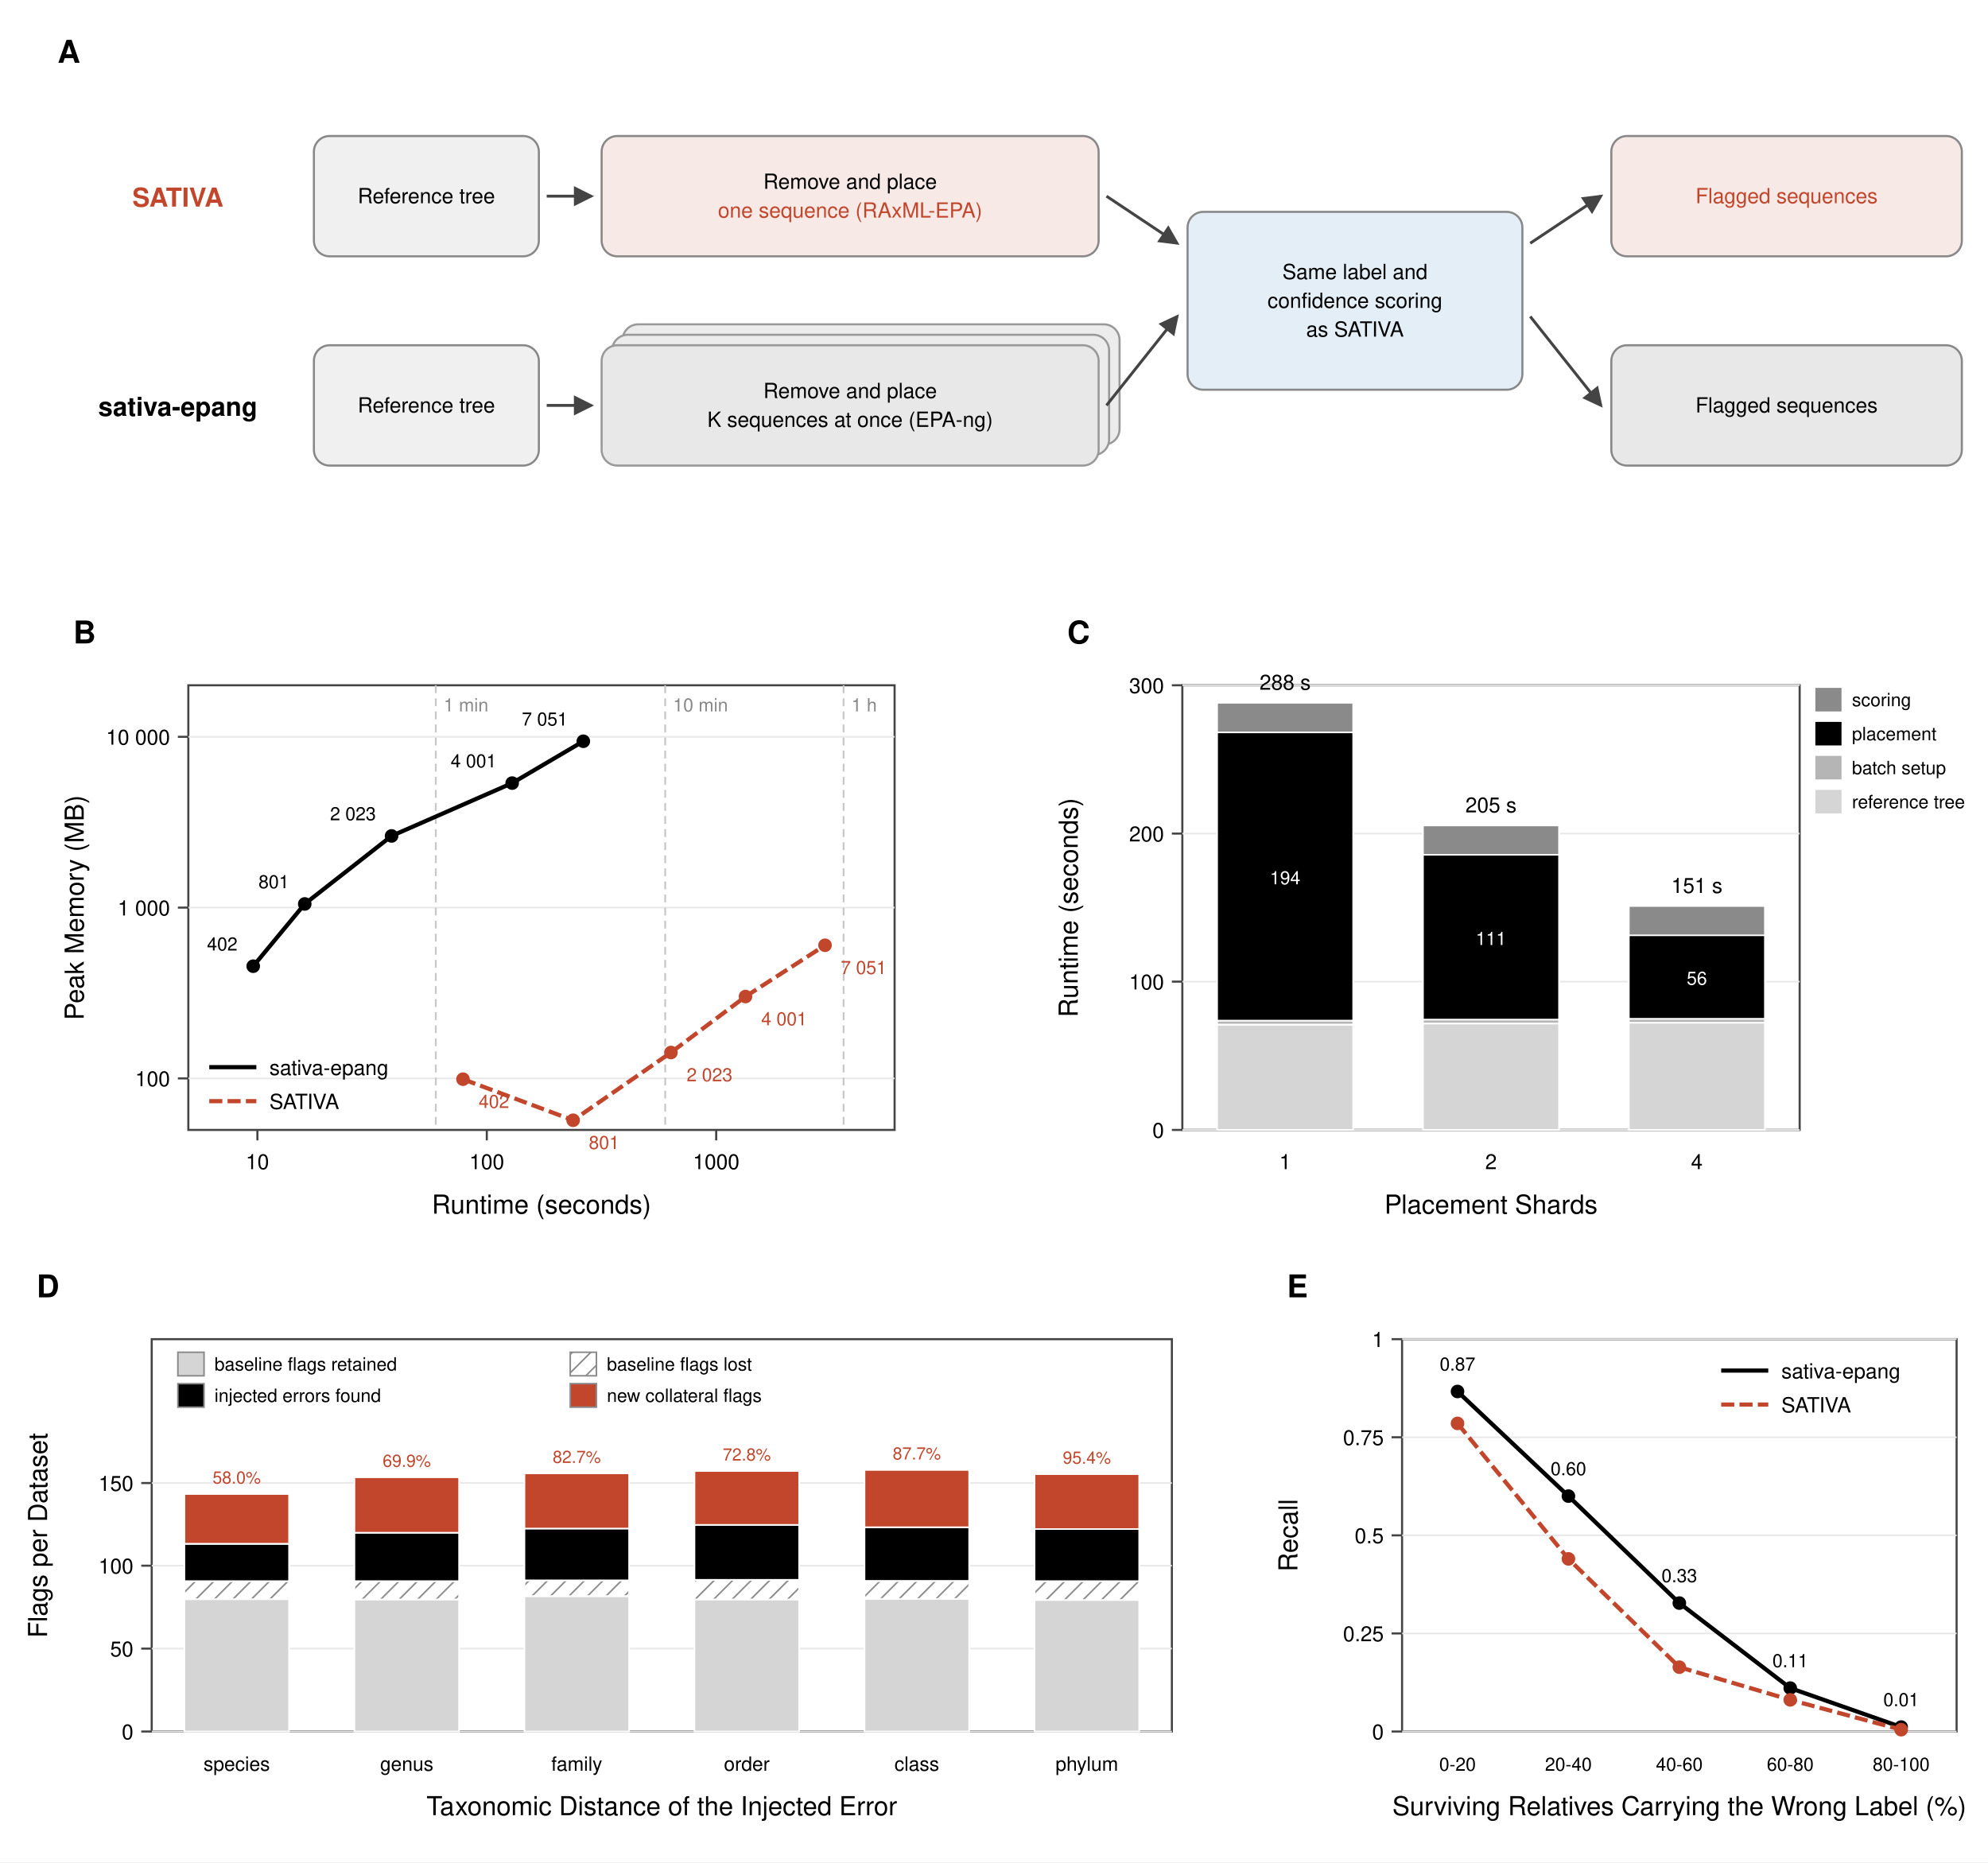
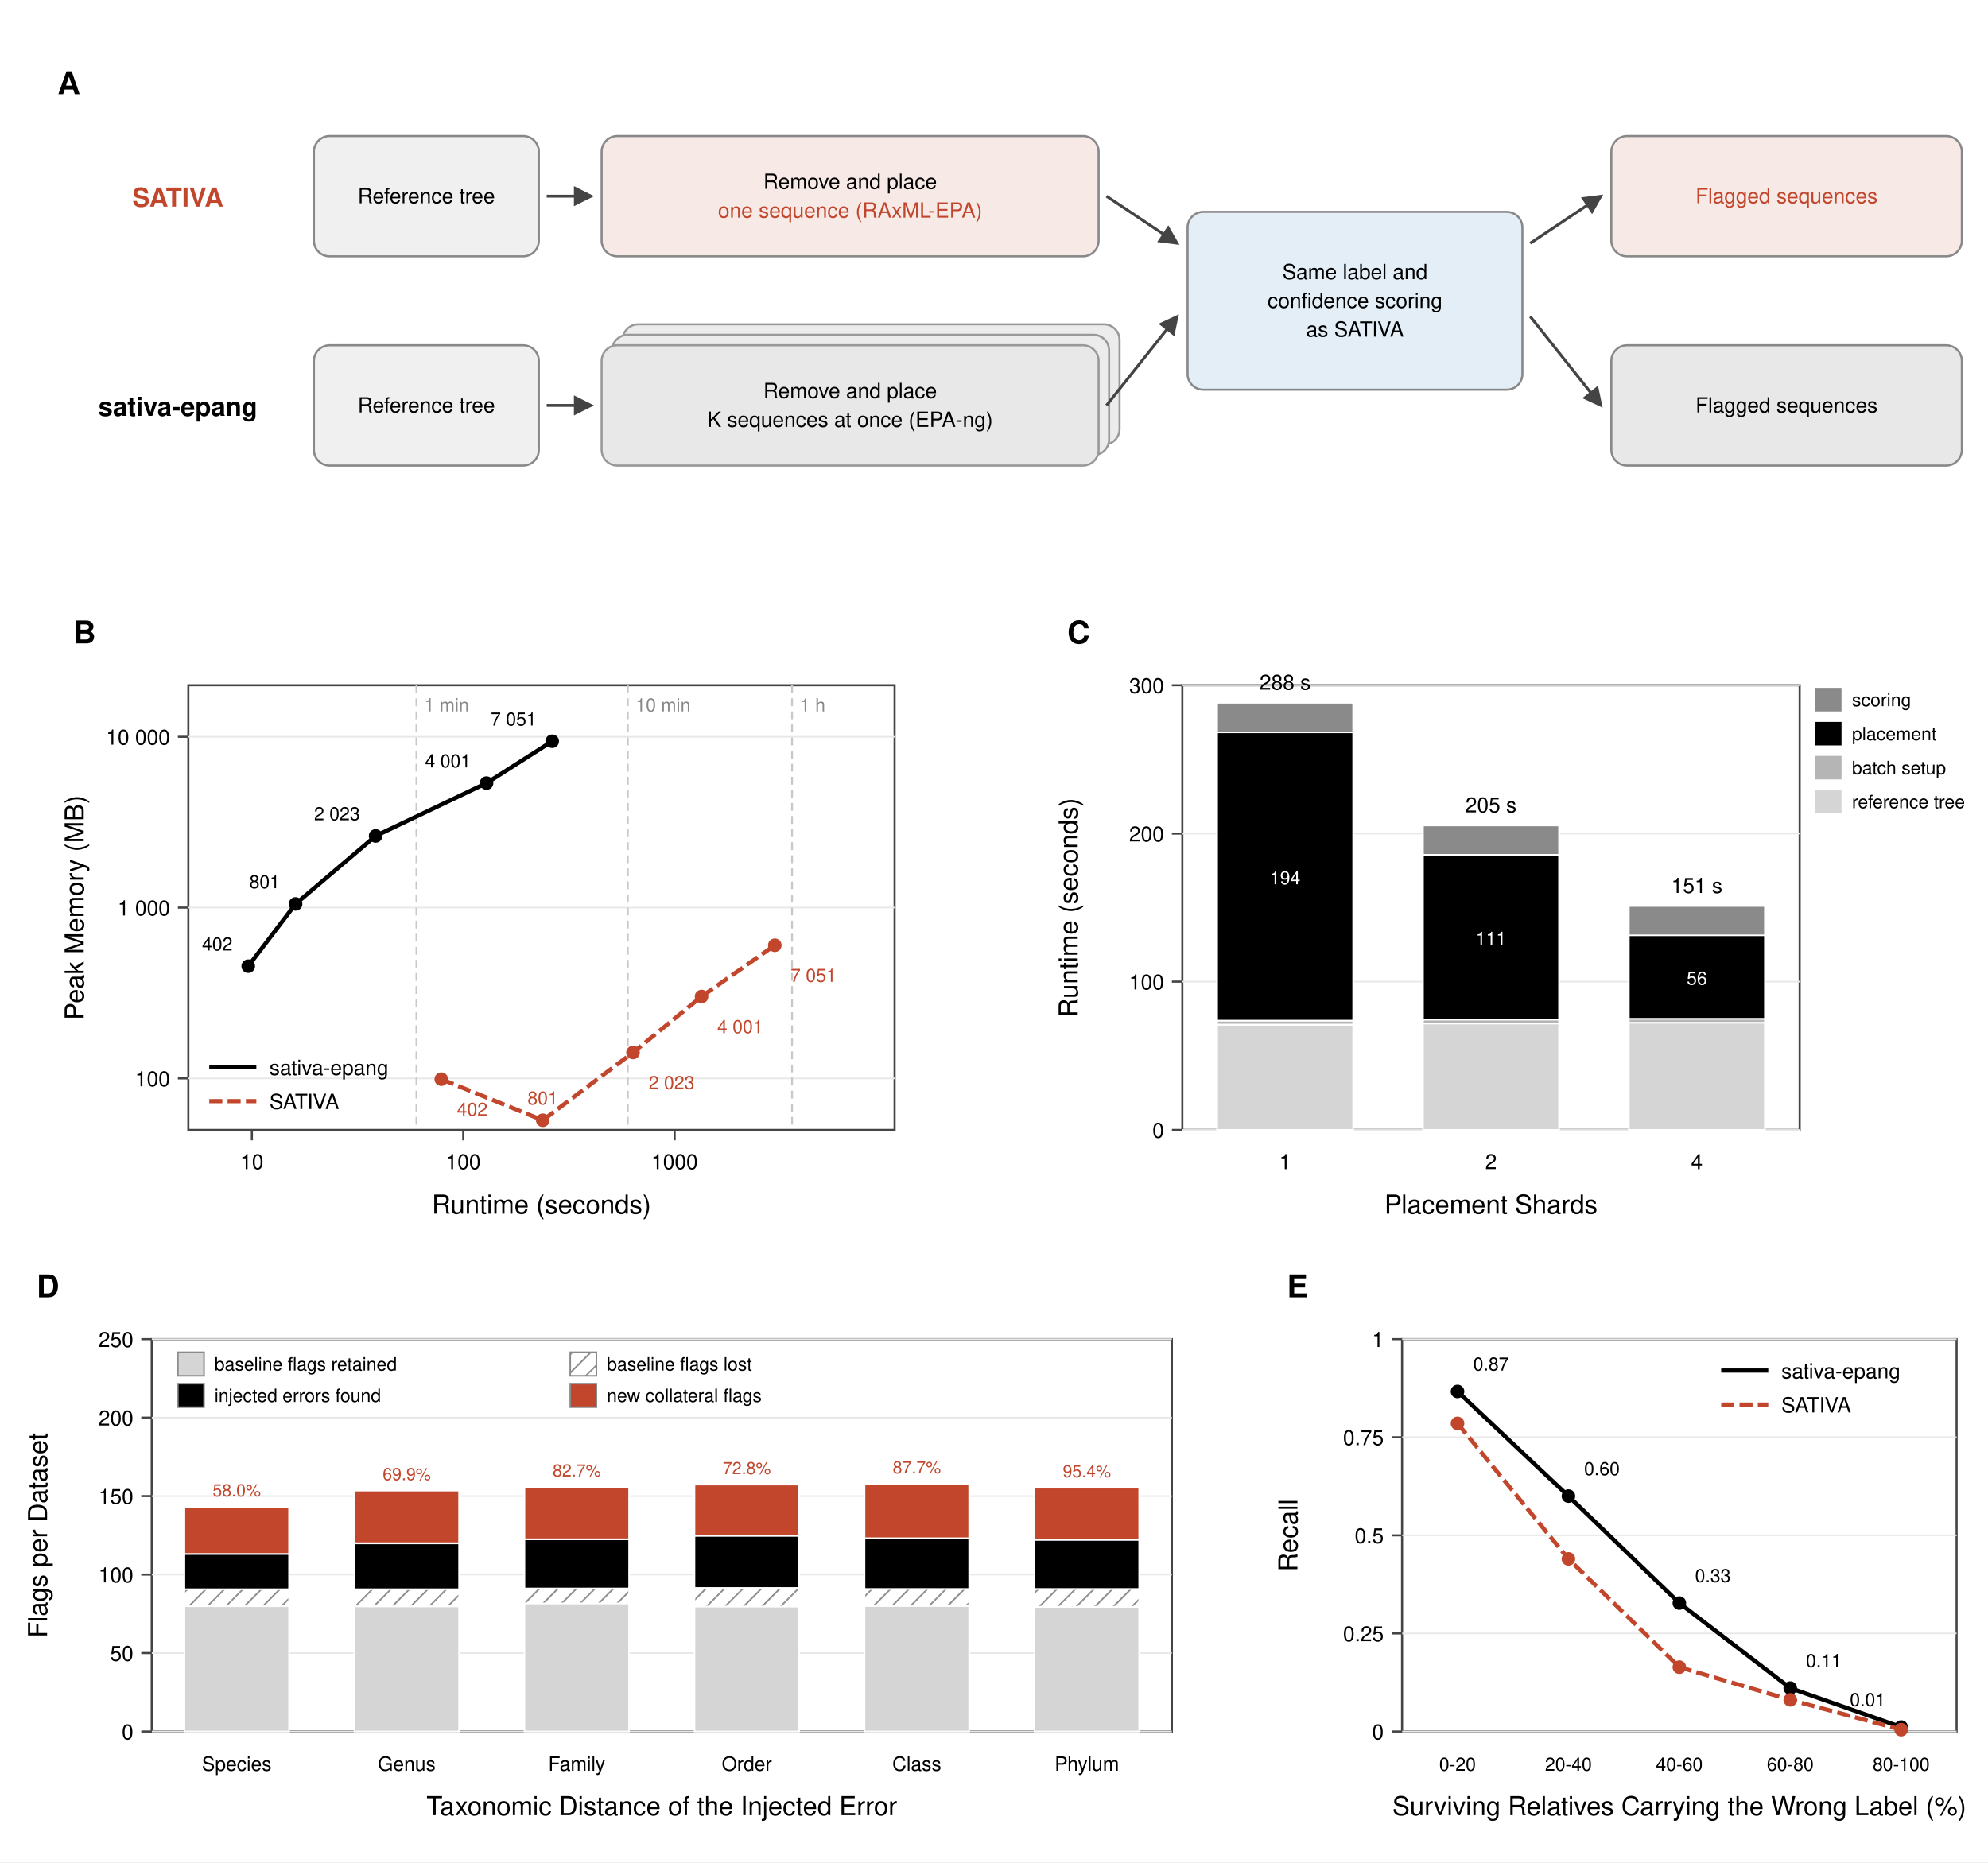
<svg xmlns="http://www.w3.org/2000/svg" width="760" height="712" viewBox="0 0 760 712" font-family="Helvetica,Arial,sans-serif">
  <rect width="760" height="712" fill="#fff" />
  <defs>
    <marker id="head" markerWidth="7" markerHeight="7" refX="6" refY="3.5" orient="auto">
      <path d="M0,0 L7,3.5 L0,7 z" fill="#444" />
    </marker>
  </defs>
-   <text x="22.0" y="24.0" font-size="12" fill="#000" font-weight="bold" text-anchor="start">A</text>
+   <text x="22.0" y="36.0" font-size="12" fill="#000" font-weight="bold" text-anchor="start">A</text>
  <text x="68.0" y="79.0" font-size="10" fill="#c1462c" font-weight="bold" text-anchor="middle">SATIVA</text>
  <text x="68.0" y="159.0" font-size="10" fill="#000000" font-weight="bold" text-anchor="middle">sativa-epang</text>
  <rect x="120" y="52" width="86" height="46" rx="6" fill="#f0f0f0" stroke="#888" stroke-width="0.8" />
  <text x="163.0" y="77.7" font-size="8" fill="#000" font-weight="normal" text-anchor="middle">Reference tree</text>
  <rect x="120" y="132" width="86" height="46" rx="6" fill="#f0f0f0" stroke="#888" stroke-width="0.8" />
  <text x="163.0" y="157.7" font-size="8" fill="#000" font-weight="normal" text-anchor="middle">Reference tree</text>
  <rect x="230" y="52" width="190" height="46" rx="6" fill="#f7e9e6" stroke="#888" stroke-width="0.8" />
  <text x="325.0" y="72.2" font-size="8" fill="#000" font-weight="normal" text-anchor="middle">Remove and place</text>
  <text x="325.0" y="83.2" font-size="8" fill="#c1462c" font-weight="normal" text-anchor="middle">one sequence (RAxML-EPA)</text>
  <rect x="238" y="124" width="190" height="46" rx="6" fill="#ececec" stroke="#999" stroke-width="0.8" />
  <rect x="234" y="128" width="190" height="46" rx="6" fill="#ececec" stroke="#999" stroke-width="0.8" />
  <rect x="230" y="132" width="190" height="46" rx="6" fill="#e8e8e8" stroke="#999" stroke-width="0.8" />
  <text x="325.0" y="152.2" font-size="8" fill="#000" font-weight="normal" text-anchor="middle">Remove and place</text>
  <text x="325.0" y="163.2" font-size="8" fill="#000000" font-weight="normal" text-anchor="middle">K sequences at once (EPA-ng)</text>
  <rect x="454" y="81.0" width="128" height="68" rx="6" fill="#e3eef7" stroke="#888" stroke-width="0.8" />
  <text x="518.0" y="106.7" font-size="8" fill="#000" font-weight="normal" text-anchor="middle">Same label and</text>
  <text x="518.0" y="117.7" font-size="8" fill="#000" font-weight="normal" text-anchor="middle">confidence scoring</text>
  <text x="518.0" y="128.7" font-size="8" fill="#000" font-weight="normal" text-anchor="middle">as SATIVA</text>
  <rect x="616" y="52" width="134" height="46" rx="6" fill="#f7e9e6" stroke="#888" stroke-width="0.8" />
  <text x="683.0" y="77.7" font-size="8" fill="#c1462c" font-weight="normal" text-anchor="middle">Flagged sequences</text>
  <rect x="616" y="132" width="134" height="46" rx="6" fill="#e8e8e8" stroke="#888" stroke-width="0.8" />
  <text x="683.0" y="157.7" font-size="8" fill="#000000" font-weight="normal" text-anchor="middle">Flagged sequences</text>
  <line x1="209.0" y1="75.0" x2="226.0" y2="75.0" stroke="#444" stroke-width="1.1" marker-end="url(#head)" />
  <line x1="423.0" y1="75.0" x2="450.0" y2="93.0" stroke="#444" stroke-width="1.1" marker-end="url(#head)" />
  <line x1="585.0" y1="93.0" x2="612.0" y2="75.0" stroke="#444" stroke-width="1.1" marker-end="url(#head)" />
  <line x1="209.0" y1="155.0" x2="226.0" y2="155.0" stroke="#444" stroke-width="1.1" marker-end="url(#head)" />
  <line x1="423.0" y1="155.0" x2="450.0" y2="121.0" stroke="#444" stroke-width="1.1" marker-end="url(#head)" />
  <line x1="585.0" y1="121.0" x2="612.0" y2="155.0" stroke="#444" stroke-width="1.1" marker-end="url(#head)" />
  <rect x="72" y="262" width="270" height="170" fill="none" stroke="#444" stroke-width="0.8" />
  <text x="28.0" y="246.0" font-size="12" fill="#000" font-weight="bold" text-anchor="start">B</text>
  <text x="207.0" y="464.0" font-size="10" fill="#000" font-weight="normal" text-anchor="middle">Runtime (seconds)</text>
  <text x="32.0" y="347.0" font-size="10" fill="#000" font-weight="normal" text-anchor="middle" transform="rotate(-90 32.0 347.0)">Peak Memory (MB)</text>
-   <line x1="98.4" y1="432" x2="98.4" y2="436" stroke="#444" stroke-width="0.8" />
-   <text x="98.4" y="447.0" font-size="8" fill="#000" font-weight="normal" text-anchor="middle">10</text>
-   <line x1="186.1" y1="432" x2="186.1" y2="436" stroke="#444" stroke-width="0.8" />
-   <text x="186.1" y="447.0" font-size="8" fill="#000" font-weight="normal" text-anchor="middle">100</text>
-   <line x1="273.8" y1="432" x2="273.8" y2="436" stroke="#444" stroke-width="0.8" />
-   <text x="273.8" y="447.0" font-size="8" fill="#000" font-weight="normal" text-anchor="middle">1000</text>
+   <line x1="96.3" y1="432" x2="96.3" y2="436" stroke="#444" stroke-width="0.8" />
+   <text x="96.3" y="447.0" font-size="8" fill="#000" font-weight="normal" text-anchor="middle">10</text>
+   <line x1="177.1" y1="432" x2="177.1" y2="436" stroke="#444" stroke-width="0.8" />
+   <text x="177.1" y="447.0" font-size="8" fill="#000" font-weight="normal" text-anchor="middle">100</text>
+   <line x1="257.9" y1="432" x2="257.9" y2="436" stroke="#444" stroke-width="0.8" />
+   <text x="257.9" y="447.0" font-size="8" fill="#000" font-weight="normal" text-anchor="middle">1000</text>
  <line x1="72" y1="412.3" x2="342" y2="412.3" stroke="#e8e8e8" stroke-width="0.6" />
  <line x1="68" y1="412.3" x2="72" y2="412.3" stroke="#444" stroke-width="0.8" />
  <text x="65.0" y="415.3" font-size="8" fill="#000" font-weight="normal" text-anchor="end">100</text>
  <line x1="72" y1="347.0" x2="342" y2="347.0" stroke="#e8e8e8" stroke-width="0.6" />
  <line x1="68" y1="347.0" x2="72" y2="347.0" stroke="#444" stroke-width="0.8" />
  <text x="65.0" y="350.0" font-size="8" fill="#000" font-weight="normal" text-anchor="end">1 000</text>
  <line x1="72" y1="281.7" x2="342" y2="281.7" stroke="#e8e8e8" stroke-width="0.6" />
  <line x1="68" y1="281.7" x2="72" y2="281.7" stroke="#444" stroke-width="0.8" />
  <text x="65.0" y="284.7" font-size="8" fill="#000" font-weight="normal" text-anchor="end">10 000</text>
-   <line x1="166.6" y1="262" x2="166.6" y2="432" stroke="#c8c8c8" stroke-width="0.7" stroke-dasharray="3 2" />
-   <text x="169.6" y="272.0" font-size="7" fill="#888" font-weight="normal" text-anchor="start">1 min</text>
-   <line x1="254.3" y1="262" x2="254.3" y2="432" stroke="#c8c8c8" stroke-width="0.7" stroke-dasharray="3 2" />
-   <text x="257.3" y="272.0" font-size="7" fill="#888" font-weight="normal" text-anchor="start">10 min</text>
-   <line x1="322.5" y1="262" x2="322.5" y2="432" stroke="#c8c8c8" stroke-width="0.7" stroke-dasharray="3 2" />
-   <text x="325.5" y="272.0" font-size="7" fill="#888" font-weight="normal" text-anchor="start">1 h</text>
-   <path d="M177.0,412.6 L219.1,428.3 L256.5,402.4 L285.0,381.0 L315.4,361.4" fill="none" stroke="#c1462c" stroke-width="1.6" stroke-dasharray="5 2" />
-   <circle cx="177.0" cy="412.6" r="2.6" fill="#c1462c" />
-   <circle cx="219.1" cy="428.3" r="2.6" fill="#c1462c" />
-   <circle cx="256.5" cy="402.4" r="2.6" fill="#c1462c" />
-   <circle cx="285.0" cy="381.0" r="2.6" fill="#c1462c" />
-   <circle cx="315.4" cy="361.4" r="2.6" fill="#c1462c" />
-   <path d="M96.8,369.4 L116.5,345.6 L149.7,319.6 L195.8,299.4 L223.0,283.4" fill="none" stroke="#000000" stroke-width="1.6" />
-   <circle cx="96.8" cy="369.4" r="2.6" fill="#000000" />
-   <circle cx="116.5" cy="345.6" r="2.6" fill="#000000" />
-   <circle cx="149.7" cy="319.6" r="2.6" fill="#000000" />
-   <circle cx="195.8" cy="299.4" r="2.6" fill="#000000" />
-   <circle cx="223.0" cy="283.4" r="2.6" fill="#000000" />
-   <text x="90.8" y="363.4" font-size="7" fill="#000000" font-weight="normal" text-anchor="end">402</text>
-   <text x="110.5" y="339.6" font-size="7" fill="#000000" font-weight="normal" text-anchor="end">801</text>
-   <text x="143.7" y="313.6" font-size="7" fill="#000000" font-weight="normal" text-anchor="end">2 023</text>
-   <text x="189.8" y="293.4" font-size="7" fill="#000000" font-weight="normal" text-anchor="end">4 001</text>
-   <text x="217.0" y="277.4" font-size="7" fill="#000000" font-weight="normal" text-anchor="end">7 051</text>
-   <text x="183.0" y="423.6" font-size="7" fill="#c1462c" font-weight="normal" text-anchor="start">402</text>
-   <text x="225.1" y="439.3" font-size="7" fill="#c1462c" font-weight="normal" text-anchor="start">801</text>
-   <text x="262.5" y="413.4" font-size="7" fill="#c1462c" font-weight="normal" text-anchor="start">2 023</text>
-   <text x="291.0" y="392.0" font-size="7" fill="#c1462c" font-weight="normal" text-anchor="start">4 001</text>
-   <text x="321.4" y="372.4" font-size="7" fill="#c1462c" font-weight="normal" text-anchor="start">7 051</text>
+   <line x1="159.2" y1="262" x2="159.2" y2="432" stroke="#c8c8c8" stroke-width="0.7" stroke-dasharray="3 2" />
+   <text x="162.2" y="272.0" font-size="7" fill="#888" font-weight="normal" text-anchor="start">1 min</text>
+   <line x1="240.0" y1="262" x2="240.0" y2="432" stroke="#c8c8c8" stroke-width="0.7" stroke-dasharray="3 2" />
+   <text x="243.0" y="272.0" font-size="7" fill="#888" font-weight="normal" text-anchor="start">10 min</text>
+   <line x1="302.8" y1="262" x2="302.8" y2="432" stroke="#c8c8c8" stroke-width="0.7" stroke-dasharray="3 2" />
+   <text x="305.8" y="272.0" font-size="7" fill="#888" font-weight="normal" text-anchor="start">1 h</text>
+   <path d="M168.7,412.6 L207.5,428.3 L242.0,402.4 L268.2,381.0 L296.2,361.4" fill="none" stroke="#c1462c" stroke-width="1.6" stroke-dasharray="5 2" />
+   <circle cx="168.7" cy="412.6" r="2.6" fill="#c1462c" />
+   <circle cx="207.5" cy="428.3" r="2.6" fill="#c1462c" />
+   <circle cx="242.0" cy="402.4" r="2.6" fill="#c1462c" />
+   <circle cx="268.2" cy="381.0" r="2.6" fill="#c1462c" />
+   <circle cx="296.2" cy="361.4" r="2.6" fill="#c1462c" />
+   <path d="M94.9,369.4 L113.0,345.6 L143.6,319.6 L186.0,299.4 L211.1,283.4" fill="none" stroke="#000000" stroke-width="1.6" />
+   <circle cx="94.9" cy="369.4" r="2.6" fill="#000000" />
+   <circle cx="113.0" cy="345.6" r="2.6" fill="#000000" />
+   <circle cx="143.6" cy="319.6" r="2.6" fill="#000000" />
+   <circle cx="186.0" cy="299.4" r="2.6" fill="#000000" />
+   <circle cx="211.1" cy="283.4" r="2.6" fill="#000000" />
+   <text x="88.9" y="363.4" font-size="7" fill="#000000" font-weight="normal" text-anchor="end">402</text>
+   <text x="107.0" y="339.6" font-size="7" fill="#000000" font-weight="normal" text-anchor="end">801</text>
+   <text x="137.6" y="313.6" font-size="7" fill="#000000" font-weight="normal" text-anchor="end">2 023</text>
+   <text x="180.0" y="293.4" font-size="7" fill="#000000" font-weight="normal" text-anchor="end">4 001</text>
+   <text x="205.1" y="277.4" font-size="7" fill="#000000" font-weight="normal" text-anchor="end">7 051</text>
+   <text x="174.7" y="426.6" font-size="7" fill="#c1462c" font-weight="normal" text-anchor="start">402</text>
+   <text x="207.5" y="422.3" font-size="7" fill="#c1462c" font-weight="normal" text-anchor="middle">801</text>
+   <text x="248.0" y="416.4" font-size="7" fill="#c1462c" font-weight="normal" text-anchor="start">2 023</text>
+   <text x="274.2" y="395.0" font-size="7" fill="#c1462c" font-weight="normal" text-anchor="start">4 001</text>
+   <text x="302.2" y="375.4" font-size="7" fill="#c1462c" font-weight="normal" text-anchor="start">7 051</text>
  <line x1="80" y1="408" x2="98" y2="408" stroke="#000000" stroke-width="1.6" />
  <text x="103.0" y="411.0" font-size="8" fill="#000" font-weight="normal" text-anchor="start">sativa-epang</text>
  <line x1="80" y1="421" x2="98" y2="421" stroke="#c1462c" stroke-width="1.6" stroke-dasharray="5 2" />
  <text x="103.0" y="424.0" font-size="8" fill="#000" font-weight="normal" text-anchor="start">SATIVA</text>
  <rect x="452" y="262" width="236" height="170" fill="none" stroke="#444" stroke-width="0.8" />
  <text x="408.0" y="246.0" font-size="12" fill="#000" font-weight="bold" text-anchor="start">C</text>
  <text x="570.0" y="464.0" font-size="10" fill="#000" font-weight="normal" text-anchor="middle">Placement Shards</text>
  <text x="412.0" y="347.0" font-size="10" fill="#000" font-weight="normal" text-anchor="middle" transform="rotate(-90 412.0 347.0)">Runtime (seconds)</text>
  <line x1="452" y1="432.0" x2="688" y2="432.0" stroke="#e8e8e8" stroke-width="0.6" />
  <line x1="448" y1="432.0" x2="452" y2="432.0" stroke="#444" stroke-width="0.8" />
  <text x="445.0" y="435.0" font-size="8" fill="#000" font-weight="normal" text-anchor="end">0</text>
  <line x1="452" y1="375.3" x2="688" y2="375.3" stroke="#e8e8e8" stroke-width="0.6" />
  <line x1="448" y1="375.3" x2="452" y2="375.3" stroke="#444" stroke-width="0.8" />
  <text x="445.0" y="378.3" font-size="8" fill="#000" font-weight="normal" text-anchor="end">100</text>
  <line x1="452" y1="318.7" x2="688" y2="318.7" stroke="#e8e8e8" stroke-width="0.6" />
  <line x1="448" y1="318.7" x2="452" y2="318.7" stroke="#444" stroke-width="0.8" />
  <text x="445.0" y="321.7" font-size="8" fill="#000" font-weight="normal" text-anchor="end">200</text>
  <line x1="452" y1="262.0" x2="688" y2="262.0" stroke="#e8e8e8" stroke-width="0.6" />
  <line x1="448" y1="262.0" x2="452" y2="262.0" stroke="#444" stroke-width="0.8" />
  <text x="445.0" y="265.0" font-size="8" fill="#000" font-weight="normal" text-anchor="end">300</text>
  <rect x="465.3" y="391.8" width="52" height="40.2" fill="#d5d5d5" stroke="#fff" stroke-width="0.6" />
  <rect x="465.3" y="390.2" width="52" height="1.5" fill="#b5b5b5" stroke="#fff" stroke-width="0.6" />
  <rect x="465.3" y="280.0" width="52" height="110.2" fill="#000000" stroke="#fff" stroke-width="0.6" />
  <rect x="465.3" y="268.7" width="52" height="11.3" fill="#8a8a8a" stroke="#fff" stroke-width="0.6" />
  <text x="491.3" y="447.0" font-size="8" fill="#000" font-weight="normal" text-anchor="middle">1</text>
  <text x="491.3" y="263.7" font-size="8" fill="#000" font-weight="normal" text-anchor="middle">288 s</text>
  <text x="491.3" y="338.1" font-size="7" fill="#fff" font-weight="normal" text-anchor="middle">194</text>
  <rect x="544.0" y="391.3" width="52" height="40.7" fill="#d5d5d5" stroke="#fff" stroke-width="0.6" />
  <rect x="544.0" y="389.8" width="52" height="1.5" fill="#b5b5b5" stroke="#fff" stroke-width="0.6" />
  <rect x="544.0" y="326.8" width="52" height="63.0" fill="#000000" stroke="#fff" stroke-width="0.6" />
  <rect x="544.0" y="315.6" width="52" height="11.2" fill="#8a8a8a" stroke="#fff" stroke-width="0.6" />
  <text x="570.0" y="447.0" font-size="8" fill="#000" font-weight="normal" text-anchor="middle">2</text>
  <text x="570.0" y="310.6" font-size="8" fill="#000" font-weight="normal" text-anchor="middle">205 s</text>
  <text x="570.0" y="361.3" font-size="7" fill="#fff" font-weight="normal" text-anchor="middle">111</text>
  <rect x="622.7" y="391.0" width="52" height="41.0" fill="#d5d5d5" stroke="#fff" stroke-width="0.6" />
  <rect x="622.7" y="389.5" width="52" height="1.5" fill="#b5b5b5" stroke="#fff" stroke-width="0.6" />
  <rect x="622.7" y="357.5" width="52" height="32.0" fill="#000000" stroke="#fff" stroke-width="0.6" />
  <rect x="622.7" y="346.4" width="52" height="11.2" fill="#8a8a8a" stroke="#fff" stroke-width="0.6" />
  <text x="648.7" y="447.0" font-size="8" fill="#000" font-weight="normal" text-anchor="middle">4</text>
  <text x="648.7" y="341.4" font-size="8" fill="#000" font-weight="normal" text-anchor="middle">151 s</text>
  <text x="648.7" y="376.5" font-size="7" fill="#fff" font-weight="normal" text-anchor="middle">56</text>
  <rect x="694" y="263" width="10" height="9" fill="#8a8a8a" />
  <text x="708.0" y="270.0" font-size="7" fill="#000" font-weight="normal" text-anchor="start">scoring</text>
  <rect x="694" y="276" width="10" height="9" fill="#000000" />
  <text x="708.0" y="283.0" font-size="7" fill="#000" font-weight="normal" text-anchor="start">placement</text>
  <rect x="694" y="289" width="10" height="9" fill="#b5b5b5" />
  <text x="708.0" y="296.0" font-size="7" fill="#000" font-weight="normal" text-anchor="start">batch setup</text>
  <rect x="694" y="302" width="10" height="9" fill="#d5d5d5" />
  <text x="708.0" y="309.0" font-size="7" fill="#000" font-weight="normal" text-anchor="start">reference tree</text>
  <defs>
    <pattern id="hatch" width="5" height="5" patternUnits="userSpaceOnUse" patternTransform="rotate(45)">
      <line x1="0" y1="0" x2="0" y2="5" stroke="#888" stroke-width="1.2" />
    </pattern>
  </defs>
  <rect x="58" y="512" width="390" height="150" fill="none" stroke="#444" stroke-width="0.8" />
  <text x="14.0" y="496.0" font-size="12" fill="#000" font-weight="bold" text-anchor="start">D</text>
  <text x="253.0" y="694.0" font-size="10" fill="#000" font-weight="normal" text-anchor="middle">Taxonomic Distance of the Injected Error</text>
  <text x="18.0" y="587.0" font-size="10" fill="#000" font-weight="normal" text-anchor="middle" transform="rotate(-90 18.0 587.0)">Flags per Dataset</text>
  <line x1="58" y1="662.0" x2="448" y2="662.0" stroke="#e8e8e8" stroke-width="0.6" />
  <line x1="54" y1="662.0" x2="58" y2="662.0" stroke="#444" stroke-width="0.8" />
  <text x="51.0" y="665.0" font-size="8" fill="#000" font-weight="normal" text-anchor="end">0</text>
-   <line x1="58" y1="630.3" x2="448" y2="630.3" stroke="#e8e8e8" stroke-width="0.6" />
-   <line x1="54" y1="630.3" x2="58" y2="630.3" stroke="#444" stroke-width="0.8" />
-   <text x="51.0" y="633.3" font-size="8" fill="#000" font-weight="normal" text-anchor="end">50</text>
-   <line x1="58" y1="598.6" x2="448" y2="598.6" stroke="#e8e8e8" stroke-width="0.6" />
-   <line x1="54" y1="598.6" x2="58" y2="598.6" stroke="#444" stroke-width="0.8" />
-   <text x="51.0" y="601.6" font-size="8" fill="#000" font-weight="normal" text-anchor="end">100</text>
-   <line x1="58" y1="567.0" x2="448" y2="567.0" stroke="#e8e8e8" stroke-width="0.6" />
-   <line x1="54" y1="567.0" x2="58" y2="567.0" stroke="#444" stroke-width="0.8" />
-   <text x="51.0" y="570.0" font-size="8" fill="#000" font-weight="normal" text-anchor="end">150</text>
-   <rect x="70.5" y="611.4" width="40" height="50.6" fill="#d5d5d5" stroke="#fff" stroke-width="0.6" />
-   <rect x="70.5" y="604.5" width="40" height="6.9" fill="url(#hatch)" stroke="#fff" stroke-width="0.6" />
-   <rect x="70.5" y="590.3" width="40" height="14.2" fill="#000000" stroke="#fff" stroke-width="0.6" />
-   <rect x="70.5" y="571.2" width="40" height="19.0" fill="#c1462c" stroke="#fff" stroke-width="0.6" />
-   <text x="90.5" y="677.0" font-size="7.5" fill="#000" font-weight="normal" text-anchor="middle">species</text>
-   <text x="90.5" y="567.2" font-size="6.5" fill="#c1462c" font-weight="normal" text-anchor="middle">58.0%</text>
-   <rect x="135.5" y="611.5" width="40" height="50.5" fill="#d5d5d5" stroke="#fff" stroke-width="0.6" />
-   <rect x="135.5" y="604.5" width="40" height="7.0" fill="url(#hatch)" stroke="#fff" stroke-width="0.6" />
-   <rect x="135.5" y="586.0" width="40" height="18.5" fill="#000000" stroke="#fff" stroke-width="0.6" />
-   <rect x="135.5" y="564.8" width="40" height="21.2" fill="#c1462c" stroke="#fff" stroke-width="0.6" />
-   <text x="155.5" y="677.0" font-size="7.5" fill="#000" font-weight="normal" text-anchor="middle">genus</text>
-   <text x="155.5" y="560.8" font-size="6.5" fill="#c1462c" font-weight="normal" text-anchor="middle">69.9%</text>
-   <rect x="200.5" y="610.3" width="40" height="51.7" fill="#d5d5d5" stroke="#fff" stroke-width="0.6" />
-   <rect x="200.5" y="604.2" width="40" height="6.0" fill="url(#hatch)" stroke="#fff" stroke-width="0.6" />
-   <rect x="200.5" y="584.4" width="40" height="19.8" fill="#000000" stroke="#fff" stroke-width="0.6" />
-   <rect x="200.5" y="563.3" width="40" height="21.1" fill="#c1462c" stroke="#fff" stroke-width="0.6" />
-   <text x="220.5" y="677.0" font-size="7.5" fill="#000" font-weight="normal" text-anchor="middle">family</text>
-   <text x="220.5" y="559.3" font-size="6.5" fill="#c1462c" font-weight="normal" text-anchor="middle">82.7%</text>
-   <rect x="265.5" y="611.5" width="40" height="50.5" fill="#d5d5d5" stroke="#fff" stroke-width="0.6" />
-   <rect x="265.5" y="604.0" width="40" height="7.5" fill="url(#hatch)" stroke="#fff" stroke-width="0.6" />
-   <rect x="265.5" y="583.0" width="40" height="21.0" fill="#000000" stroke="#fff" stroke-width="0.6" />
-   <rect x="265.5" y="562.4" width="40" height="20.6" fill="#c1462c" stroke="#fff" stroke-width="0.6" />
-   <text x="285.5" y="677.0" font-size="7.5" fill="#000" font-weight="normal" text-anchor="middle">order</text>
-   <text x="285.5" y="558.4" font-size="6.5" fill="#c1462c" font-weight="normal" text-anchor="middle">72.8%</text>
-   <rect x="330.5" y="611.3" width="40" height="50.7" fill="#d5d5d5" stroke="#fff" stroke-width="0.6" />
-   <rect x="330.5" y="604.5" width="40" height="6.8" fill="url(#hatch)" stroke="#fff" stroke-width="0.6" />
-   <rect x="330.5" y="583.9" width="40" height="20.5" fill="#000000" stroke="#fff" stroke-width="0.6" />
-   <rect x="330.5" y="562.0" width="40" height="21.9" fill="#c1462c" stroke="#fff" stroke-width="0.6" />
-   <text x="350.5" y="677.0" font-size="7.5" fill="#000" font-weight="normal" text-anchor="middle">class</text>
-   <text x="350.5" y="558.0" font-size="6.5" fill="#c1462c" font-weight="normal" text-anchor="middle">87.7%</text>
-   <rect x="395.5" y="611.7" width="40" height="50.3" fill="#d5d5d5" stroke="#fff" stroke-width="0.6" />
-   <rect x="395.5" y="604.5" width="40" height="7.2" fill="url(#hatch)" stroke="#fff" stroke-width="0.6" />
-   <rect x="395.5" y="584.6" width="40" height="19.9" fill="#000000" stroke="#fff" stroke-width="0.6" />
-   <rect x="395.5" y="563.6" width="40" height="21.0" fill="#c1462c" stroke="#fff" stroke-width="0.6" />
-   <text x="415.5" y="677.0" font-size="7.5" fill="#000" font-weight="normal" text-anchor="middle">phylum</text>
-   <text x="415.5" y="559.6" font-size="6.5" fill="#c1462c" font-weight="normal" text-anchor="middle">95.4%</text>
+   <line x1="58" y1="632.0" x2="448" y2="632.0" stroke="#e8e8e8" stroke-width="0.6" />
+   <line x1="54" y1="632.0" x2="58" y2="632.0" stroke="#444" stroke-width="0.8" />
+   <text x="51.0" y="635.0" font-size="8" fill="#000" font-weight="normal" text-anchor="end">50</text>
+   <line x1="58" y1="602.0" x2="448" y2="602.0" stroke="#e8e8e8" stroke-width="0.6" />
+   <line x1="54" y1="602.0" x2="58" y2="602.0" stroke="#444" stroke-width="0.8" />
+   <text x="51.0" y="605.0" font-size="8" fill="#000" font-weight="normal" text-anchor="end">100</text>
+   <line x1="58" y1="572.0" x2="448" y2="572.0" stroke="#e8e8e8" stroke-width="0.6" />
+   <line x1="54" y1="572.0" x2="58" y2="572.0" stroke="#444" stroke-width="0.8" />
+   <text x="51.0" y="575.0" font-size="8" fill="#000" font-weight="normal" text-anchor="end">150</text>
+   <line x1="58" y1="542.0" x2="448" y2="542.0" stroke="#e8e8e8" stroke-width="0.6" />
+   <line x1="54" y1="542.0" x2="58" y2="542.0" stroke="#444" stroke-width="0.8" />
+   <text x="51.0" y="545.0" font-size="8" fill="#000" font-weight="normal" text-anchor="end">200</text>
+   <line x1="58" y1="512.0" x2="448" y2="512.0" stroke="#e8e8e8" stroke-width="0.6" />
+   <line x1="54" y1="512.0" x2="58" y2="512.0" stroke="#444" stroke-width="0.8" />
+   <text x="51.0" y="515.0" font-size="8" fill="#000" font-weight="normal" text-anchor="end">250</text>
+   <rect x="70.5" y="614.1" width="40" height="47.9" fill="#d5d5d5" stroke="#fff" stroke-width="0.6" />
+   <rect x="70.5" y="607.5" width="40" height="6.6" fill="url(#hatch)" stroke="#fff" stroke-width="0.6" />
+   <rect x="70.5" y="594.1" width="40" height="13.5" fill="#000000" stroke="#fff" stroke-width="0.6" />
+   <rect x="70.5" y="576.1" width="40" height="18.0" fill="#c1462c" stroke="#fff" stroke-width="0.6" />
+   <text x="90.5" y="677.0" font-size="7.5" fill="#000" font-weight="normal" text-anchor="middle">Species</text>
+   <text x="90.5" y="572.1" font-size="6.5" fill="#c1462c" font-weight="normal" text-anchor="middle">58.0%</text>
+   <rect x="135.5" y="614.2" width="40" height="47.8" fill="#d5d5d5" stroke="#fff" stroke-width="0.6" />
+   <rect x="135.5" y="607.5" width="40" height="6.6" fill="url(#hatch)" stroke="#fff" stroke-width="0.6" />
+   <rect x="135.5" y="590.1" width="40" height="17.5" fill="#000000" stroke="#fff" stroke-width="0.6" />
+   <rect x="135.5" y="569.9" width="40" height="20.1" fill="#c1462c" stroke="#fff" stroke-width="0.6" />
+   <text x="155.5" y="677.0" font-size="7.5" fill="#000" font-weight="normal" text-anchor="middle">Genus</text>
+   <text x="155.5" y="565.9" font-size="6.5" fill="#c1462c" font-weight="normal" text-anchor="middle">69.9%</text>
+   <rect x="200.5" y="613.0" width="40" height="49.0" fill="#d5d5d5" stroke="#fff" stroke-width="0.6" />
+   <rect x="200.5" y="607.3" width="40" height="5.7" fill="url(#hatch)" stroke="#fff" stroke-width="0.6" />
+   <rect x="200.5" y="588.5" width="40" height="18.8" fill="#000000" stroke="#fff" stroke-width="0.6" />
+   <rect x="200.5" y="568.5" width="40" height="20.0" fill="#c1462c" stroke="#fff" stroke-width="0.6" />
+   <text x="220.5" y="677.0" font-size="7.5" fill="#000" font-weight="normal" text-anchor="middle">Family</text>
+   <text x="220.5" y="564.5" font-size="6.5" fill="#c1462c" font-weight="normal" text-anchor="middle">82.7%</text>
+   <rect x="265.5" y="614.2" width="40" height="47.8" fill="#d5d5d5" stroke="#fff" stroke-width="0.6" />
+   <rect x="265.5" y="607.1" width="40" height="7.1" fill="url(#hatch)" stroke="#fff" stroke-width="0.6" />
+   <rect x="265.5" y="587.2" width="40" height="19.9" fill="#000000" stroke="#fff" stroke-width="0.6" />
+   <rect x="265.5" y="567.6" width="40" height="19.5" fill="#c1462c" stroke="#fff" stroke-width="0.6" />
+   <text x="285.5" y="677.0" font-size="7.5" fill="#000" font-weight="normal" text-anchor="middle">Order</text>
+   <text x="285.5" y="563.6" font-size="6.5" fill="#c1462c" font-weight="normal" text-anchor="middle">72.8%</text>
+   <rect x="330.5" y="614.0" width="40" height="48.0" fill="#d5d5d5" stroke="#fff" stroke-width="0.6" />
+   <rect x="330.5" y="607.5" width="40" height="6.5" fill="url(#hatch)" stroke="#fff" stroke-width="0.6" />
+   <rect x="330.5" y="588.1" width="40" height="19.4" fill="#000000" stroke="#fff" stroke-width="0.6" />
+   <rect x="330.5" y="567.3" width="40" height="20.8" fill="#c1462c" stroke="#fff" stroke-width="0.6" />
+   <text x="350.5" y="677.0" font-size="7.5" fill="#000" font-weight="normal" text-anchor="middle">Class</text>
+   <text x="350.5" y="563.3" font-size="6.5" fill="#c1462c" font-weight="normal" text-anchor="middle">87.7%</text>
+   <rect x="395.5" y="614.4" width="40" height="47.6" fill="#d5d5d5" stroke="#fff" stroke-width="0.6" />
+   <rect x="395.5" y="607.5" width="40" height="6.8" fill="url(#hatch)" stroke="#fff" stroke-width="0.6" />
+   <rect x="395.5" y="588.7" width="40" height="18.8" fill="#000000" stroke="#fff" stroke-width="0.6" />
+   <rect x="395.5" y="568.8" width="40" height="19.9" fill="#c1462c" stroke="#fff" stroke-width="0.6" />
+   <text x="415.5" y="677.0" font-size="7.5" fill="#000" font-weight="normal" text-anchor="middle">Phylum</text>
+   <text x="415.5" y="564.8" font-size="6.5" fill="#c1462c" font-weight="normal" text-anchor="middle">95.4%</text>
  <rect x="68" y="517" width="10" height="9" fill="#d5d5d5" stroke="#8a8a8a" stroke-width="0.6" />
  <text x="82.0" y="524.0" font-size="7" fill="#000" font-weight="normal" text-anchor="start">baseline flags retained</text>
  <rect x="218" y="517" width="10" height="9" fill="url(#hatch)" stroke="#8a8a8a" stroke-width="0.6" />
  <text x="232.0" y="524.0" font-size="7" fill="#000" font-weight="normal" text-anchor="start">baseline flags lost</text>
  <rect x="68" y="529" width="10" height="9" fill="#000000" stroke="#8a8a8a" stroke-width="0.6" />
  <text x="82.0" y="536.0" font-size="7" fill="#000" font-weight="normal" text-anchor="start">injected errors found</text>
  <rect x="218" y="529" width="10" height="9" fill="#c1462c" stroke="#8a8a8a" stroke-width="0.6" />
  <text x="232.0" y="536.0" font-size="7" fill="#000" font-weight="normal" text-anchor="start">new collateral flags</text>
  <rect x="536" y="512" width="212" height="150" fill="none" stroke="#444" stroke-width="0.8" />
  <text x="492.0" y="496.0" font-size="12" fill="#000" font-weight="bold" text-anchor="start">E</text>
  <text x="642.0" y="694.0" font-size="10" fill="#000" font-weight="normal" text-anchor="middle">Surviving Relatives Carrying the Wrong Label (%)</text>
  <text x="496.0" y="587.0" font-size="10" fill="#000" font-weight="normal" text-anchor="middle" transform="rotate(-90 496.0 587.0)">Recall</text>
  <line x1="536" y1="662.0" x2="748" y2="662.0" stroke="#e8e8e8" stroke-width="0.6" />
  <line x1="532" y1="662.0" x2="536" y2="662.0" stroke="#444" stroke-width="0.8" />
  <text x="529.0" y="665.0" font-size="8" fill="#000" font-weight="normal" text-anchor="end">0</text>
  <line x1="536" y1="624.5" x2="748" y2="624.5" stroke="#e8e8e8" stroke-width="0.6" />
  <line x1="532" y1="624.5" x2="536" y2="624.5" stroke="#444" stroke-width="0.8" />
  <text x="529.0" y="627.5" font-size="8" fill="#000" font-weight="normal" text-anchor="end">0.25</text>
  <line x1="536" y1="587.0" x2="748" y2="587.0" stroke="#e8e8e8" stroke-width="0.6" />
  <line x1="532" y1="587.0" x2="536" y2="587.0" stroke="#444" stroke-width="0.8" />
  <text x="529.0" y="590.0" font-size="8" fill="#000" font-weight="normal" text-anchor="end">0.5</text>
  <line x1="536" y1="549.5" x2="748" y2="549.5" stroke="#e8e8e8" stroke-width="0.6" />
  <line x1="532" y1="549.5" x2="536" y2="549.5" stroke="#444" stroke-width="0.8" />
  <text x="529.0" y="552.5" font-size="8" fill="#000" font-weight="normal" text-anchor="end">0.75</text>
  <line x1="536" y1="512.0" x2="748" y2="512.0" stroke="#e8e8e8" stroke-width="0.6" />
  <line x1="532" y1="512.0" x2="536" y2="512.0" stroke="#444" stroke-width="0.8" />
  <text x="529.0" y="515.0" font-size="8" fill="#000" font-weight="normal" text-anchor="end">1</text>
  <path d="M557.2,532.0 L599.6,572.0 L642.0,612.9 L684.4,645.4 L726.8,660.3" fill="none" stroke="#000000" stroke-width="1.6" />
  <circle cx="557.2" cy="532.0" r="2.6" fill="#000000" />
  <circle cx="599.6" cy="572.0" r="2.6" fill="#000000" />
  <circle cx="642.0" cy="612.9" r="2.6" fill="#000000" />
  <circle cx="684.4" cy="645.4" r="2.6" fill="#000000" />
  <circle cx="726.8" cy="660.3" r="2.6" fill="#000000" />
-   <text x="557.2" y="524.0" font-size="7" fill="#000000" font-weight="normal" text-anchor="middle">0.87</text>
-   <text x="599.6" y="564.0" font-size="7" fill="#000000" font-weight="normal" text-anchor="middle">0.60</text>
-   <text x="642.0" y="604.9" font-size="7" fill="#000000" font-weight="normal" text-anchor="middle">0.33</text>
-   <text x="684.4" y="637.4" font-size="7" fill="#000000" font-weight="normal" text-anchor="middle">0.11</text>
-   <text x="726.8" y="652.3" font-size="7" fill="#000000" font-weight="normal" text-anchor="middle">0.01</text>
+   <text x="563.2" y="524.0" font-size="7" fill="#000000" font-weight="normal" text-anchor="start">0.87</text>
+   <text x="605.6" y="564.0" font-size="7" fill="#000000" font-weight="normal" text-anchor="start">0.60</text>
+   <text x="648.0" y="604.9" font-size="7" fill="#000000" font-weight="normal" text-anchor="start">0.33</text>
+   <text x="690.4" y="637.4" font-size="7" fill="#000000" font-weight="normal" text-anchor="start">0.11</text>
+   <text x="720.8" y="652.3" font-size="7" fill="#000000" font-weight="normal" text-anchor="end">0.01</text>
  <path d="M557.2,544.2 L599.6,596.0 L642.0,637.4 L684.4,649.9 L726.8,661.3" fill="none" stroke="#c1462c" stroke-width="1.6" stroke-dasharray="5 2" />
  <circle cx="557.2" cy="544.2" r="2.6" fill="#c1462c" />
  <circle cx="599.6" cy="596.0" r="2.6" fill="#c1462c" />
  <circle cx="642.0" cy="637.4" r="2.6" fill="#c1462c" />
  <circle cx="684.4" cy="649.9" r="2.6" fill="#c1462c" />
  <circle cx="726.8" cy="661.3" r="2.6" fill="#c1462c" />
  <text x="557.2" y="677.0" font-size="7" fill="#000" font-weight="normal" text-anchor="middle">0-20</text>
  <text x="599.6" y="677.0" font-size="7" fill="#000" font-weight="normal" text-anchor="middle">20-40</text>
  <text x="642.0" y="677.0" font-size="7" fill="#000" font-weight="normal" text-anchor="middle">40-60</text>
  <text x="684.4" y="677.0" font-size="7" fill="#000" font-weight="normal" text-anchor="middle">60-80</text>
  <text x="726.8" y="677.0" font-size="7" fill="#000" font-weight="normal" text-anchor="middle">80-100</text>
  <line x1="658" y1="524" x2="676" y2="524" stroke="#000000" stroke-width="1.6" />
  <text x="681.0" y="527.0" font-size="8" fill="#000" font-weight="normal" text-anchor="start">sativa-epang</text>
  <line x1="658" y1="537" x2="676" y2="537" stroke="#c1462c" stroke-width="1.6" stroke-dasharray="5 2" />
  <text x="681.0" y="540.0" font-size="8" fill="#000" font-weight="normal" text-anchor="start">SATIVA</text>
</svg>
